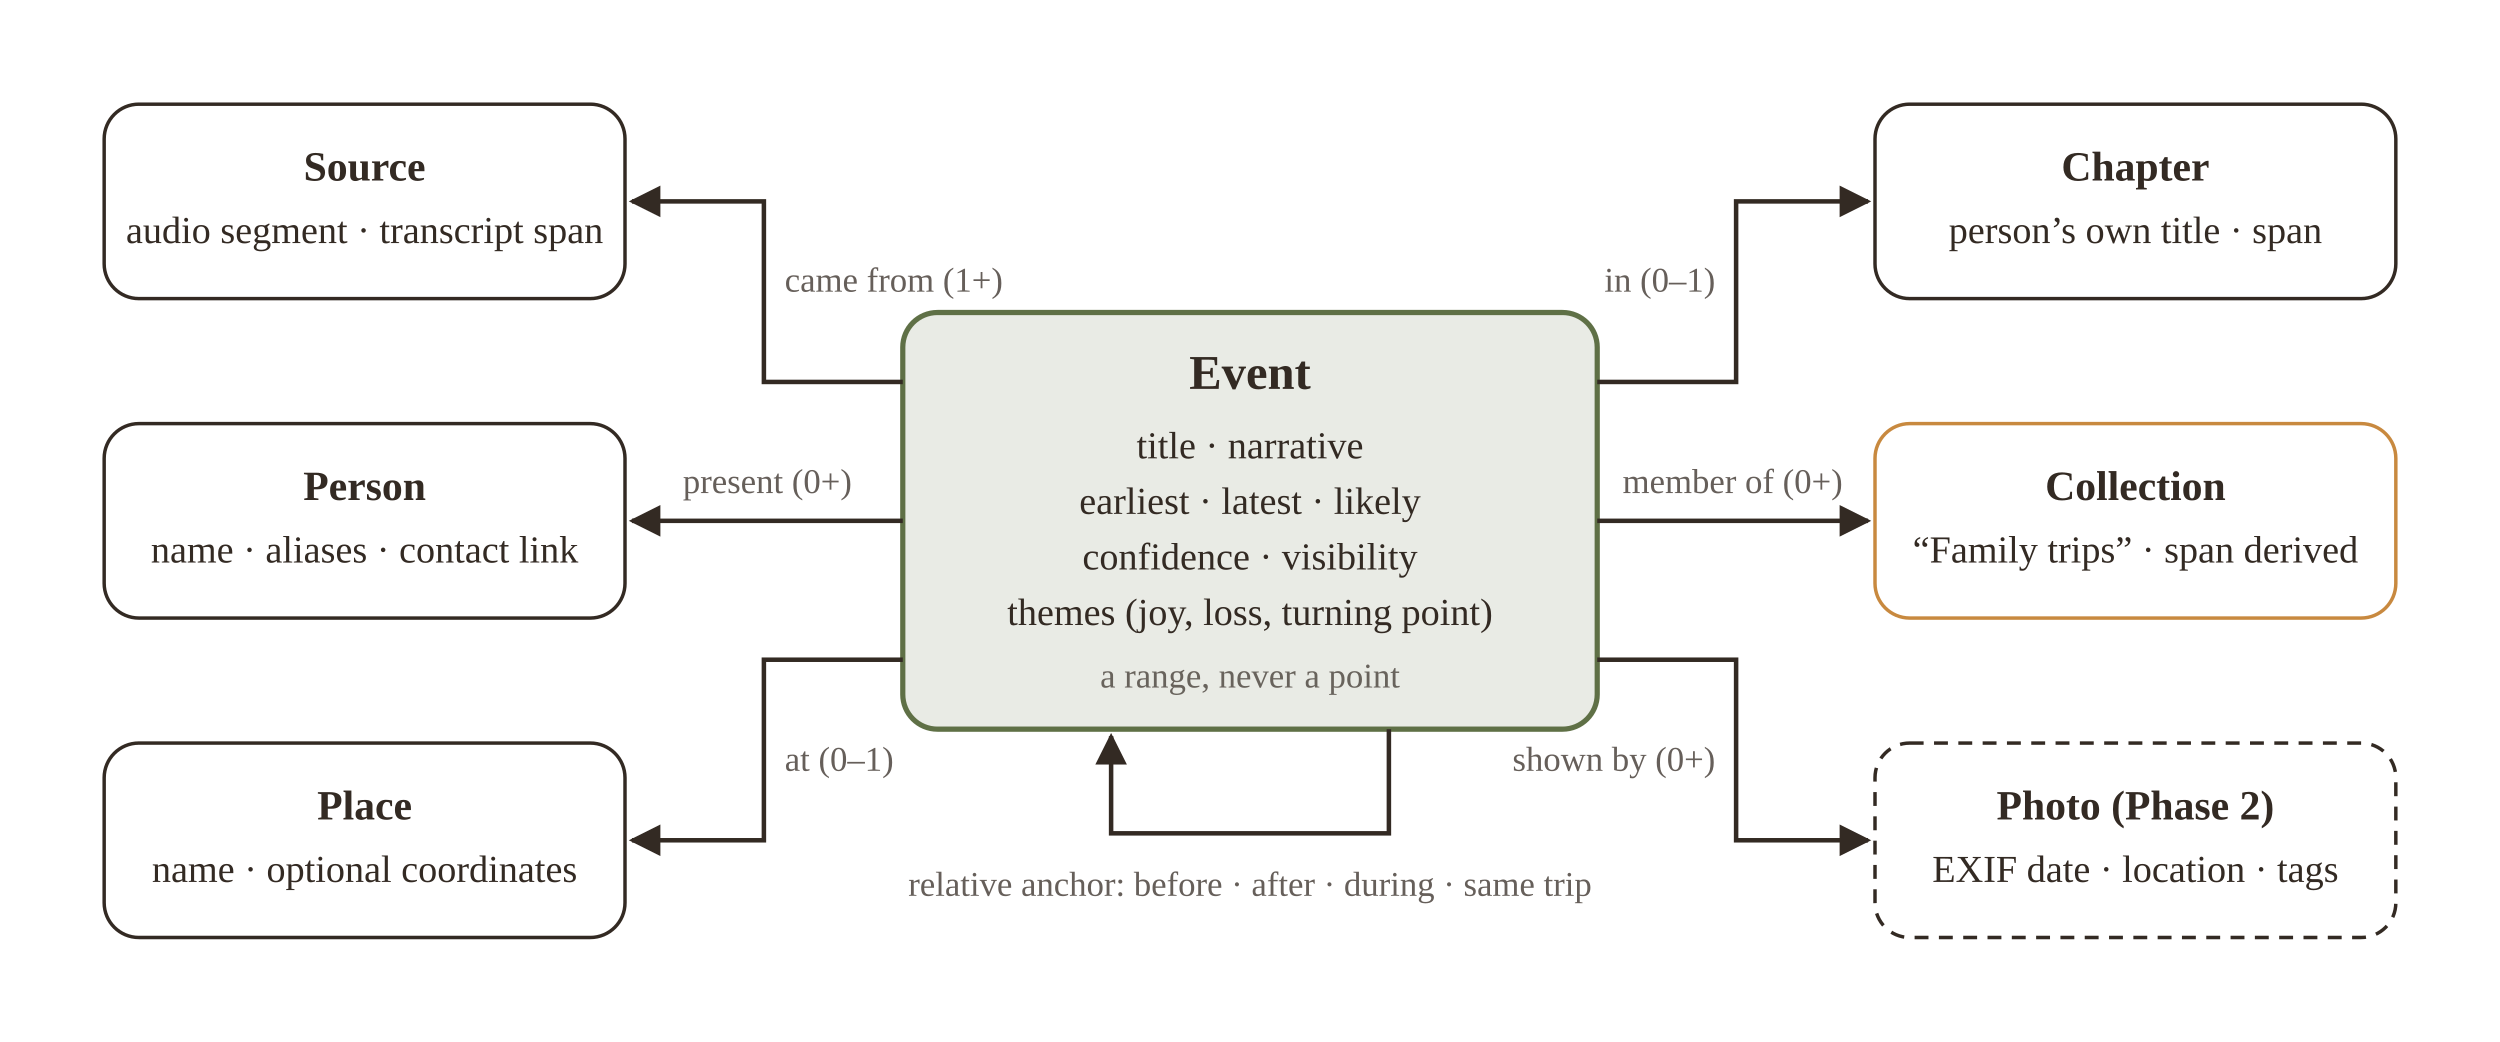
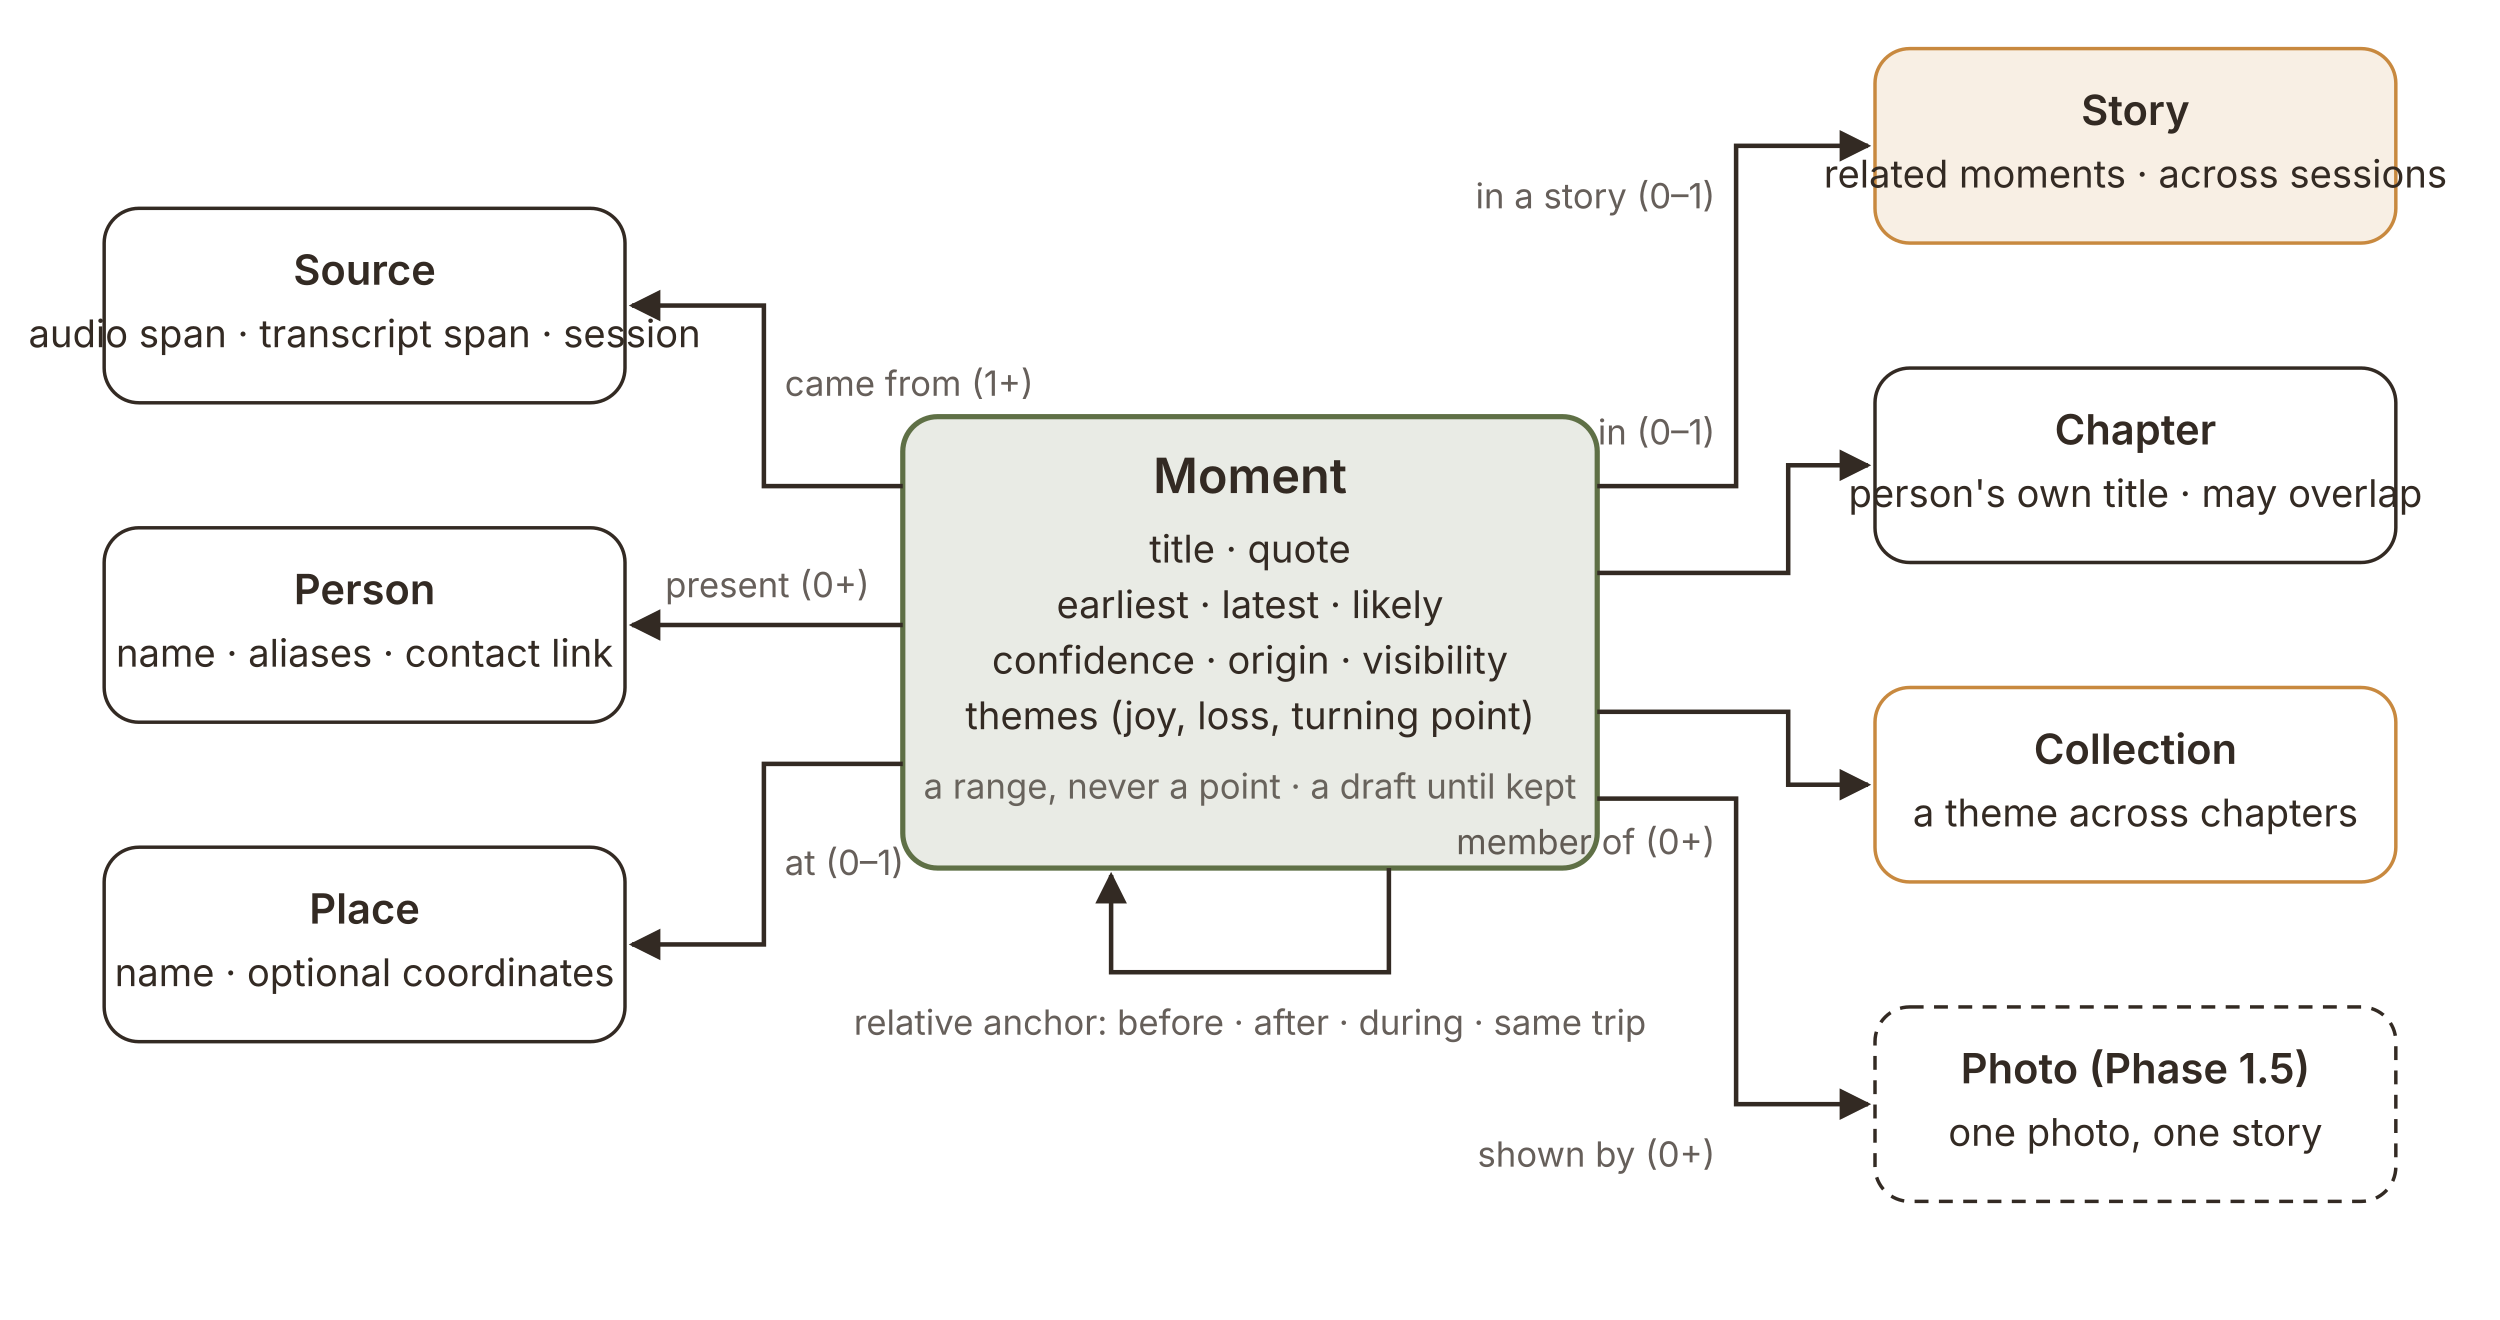
- <svg xmlns="http://www.w3.org/2000/svg" viewBox="0 0 720 300" role="img" aria-label="Data model on a grid: Event at the center with fields title, narrative, earliest, latest, likely, confidence; orthogonal links to Source, Person and Place on the left and Chapter, Collection and Photo on the right; a loop below Event for relative anchors (before, after, during).">
+ <svg xmlns="http://www.w3.org/2000/svg" viewBox="0 0 720 380" role="img" aria-label="Data model on a grid: Moment at the center with fields title, quote, earliest, latest, likely, confidence; orthogonal links to Source, Person and Place on the left and Story, Chapter, Collection and Photo on the right; a loop below Moment for relative anchors (before, after, during).">
  <defs>
    <marker id="arrowD" viewBox="0 0 10 10" refX="9" refY="5" markerWidth="7" markerHeight="7" orient="auto">
      <path d="M0 0L10 5L0 10z" fill="#332A23" />
    </marker>
  </defs>
-   <g font-size="12" fill="#332A23">
-     <rect x="260" y="90" width="200" height="120" rx="10" fill="#5F7046" fill-opacity=".14" stroke="#5F7046" stroke-width="1.5" />
-     <text x="360" y="112" text-anchor="middle" font-weight="600" font-size="14">Event</text>
-     <text x="360" y="132" text-anchor="middle" font-size="11">title · narrative</text>
-     <text x="360" y="148" text-anchor="middle" font-size="11">earliest · latest · likely</text>
-     <text x="360" y="164" text-anchor="middle" font-size="11">confidence · visibility</text>
-     <text x="360" y="180" text-anchor="middle" font-size="11">themes (joy, loss, turning point)</text>
-     <text x="360" y="198" text-anchor="middle" font-size="10" fill-opacity=".7">a range, never a point</text>
-     <rect x="30" y="30" width="150" height="56" rx="10" fill="none" stroke="#332A23" />
-     <text x="105" y="52" text-anchor="middle" font-weight="600">Source</text>
-     <text x="105" y="70" text-anchor="middle" font-size="11">audio segment · transcript span</text>
-     <rect x="30" y="122" width="150" height="56" rx="10" fill="none" stroke="#332A23" />
-     <text x="105" y="144" text-anchor="middle" font-weight="600">Person</text>
-     <text x="105" y="162" text-anchor="middle" font-size="11">name · aliases · contact link</text>
-     <rect x="30" y="214" width="150" height="56" rx="10" fill="none" stroke="#332A23" />
-     <text x="105" y="236" text-anchor="middle" font-weight="600">Place</text>
-     <text x="105" y="254" text-anchor="middle" font-size="11">name · optional coordinates</text>
-     <rect x="540" y="30" width="150" height="56" rx="10" fill="none" stroke="#332A23" />
-     <text x="615" y="52" text-anchor="middle" font-weight="600">Chapter</text>
-     <text x="615" y="70" text-anchor="middle" font-size="11">person’s own title · span</text>
-     <rect x="540" y="122" width="150" height="56" rx="10" fill="none" stroke="#C8893F" />
-     <text x="615" y="144" text-anchor="middle" font-weight="600">Collection</text>
-     <text x="615" y="162" text-anchor="middle" font-size="11">“Family trips” · span derived</text>
-     <rect x="540" y="214" width="150" height="56" rx="10" fill="none" stroke="#332A23" stroke-dasharray="4 3" />
-     <text x="615" y="236" text-anchor="middle" font-weight="600">Photo (Phase 2)</text>
-     <text x="615" y="254" text-anchor="middle" font-size="11">EXIF date · location · tags</text>
+   <g font-size="12" fill="#332A23" font-family="Inter, system-ui, sans-serif">
+     <rect x="260" y="120" width="200" height="130" rx="10" fill="#5F7046" fill-opacity=".14" stroke="#5F7046" stroke-width="1.5" />
+     <text x="360" y="142" text-anchor="middle" font-weight="600" font-size="14">Moment</text>
+     <text x="360" y="162" text-anchor="middle" font-size="11">title · quote</text>
+     <text x="360" y="178" text-anchor="middle" font-size="11">earliest · latest · likely</text>
+     <text x="360" y="194" text-anchor="middle" font-size="11">confidence · origin · visibility</text>
+     <text x="360" y="210" text-anchor="middle" font-size="11">themes (joy, loss, turning point)</text>
+     <text x="360" y="230" text-anchor="middle" font-size="10" fill-opacity=".7">a range, never a point · a draft until kept</text>
+     <rect x="30" y="60" width="150" height="56" rx="10" fill="none" stroke="#332A23" />
+     <text x="105" y="82" text-anchor="middle" font-weight="600">Source</text>
+     <text x="105" y="100" text-anchor="middle" font-size="11">audio span · transcript span · session</text>
+     <rect x="30" y="152" width="150" height="56" rx="10" fill="none" stroke="#332A23" />
+     <text x="105" y="174" text-anchor="middle" font-weight="600">Person</text>
+     <text x="105" y="192" text-anchor="middle" font-size="11">name · aliases · contact link</text>
+     <rect x="30" y="244" width="150" height="56" rx="10" fill="none" stroke="#332A23" />
+     <text x="105" y="266" text-anchor="middle" font-weight="600">Place</text>
+     <text x="105" y="284" text-anchor="middle" font-size="11">name · optional coordinates</text>
+     <rect x="540" y="14" width="150" height="56" rx="10" fill="#C8893F" fill-opacity=".14" stroke="#C8893F" />
+     <text x="615" y="36" text-anchor="middle" font-weight="600">Story</text>
+     <text x="615" y="54" text-anchor="middle" font-size="11">related moments · across sessions</text>
+     <rect x="540" y="106" width="150" height="56" rx="10" fill="none" stroke="#332A23" />
+     <text x="615" y="128" text-anchor="middle" font-weight="600">Chapter</text>
+     <text x="615" y="146" text-anchor="middle" font-size="11">person's own title · may overlap</text>
+     <rect x="540" y="198" width="150" height="56" rx="10" fill="none" stroke="#C8893F" />
+     <text x="615" y="220" text-anchor="middle" font-weight="600">Collection</text>
+     <text x="615" y="238" text-anchor="middle" font-size="11">a theme across chapters</text>
+     <rect x="540" y="290" width="150" height="56" rx="10" fill="none" stroke="#332A23" stroke-dasharray="4 3" />
+     <text x="615" y="312" text-anchor="middle" font-weight="600">Photo (Phase 1.5)</text>
+     <text x="615" y="330" text-anchor="middle" font-size="11">one photo, one story</text>
  </g>
  <g stroke="#332A23" stroke-width="1.3" fill="none" marker-end="url(#arrowD)">
-     <path d="M260 110 H220 V58 H182" />
-     <line x1="260" y1="150" x2="182" y2="150" />
-     <path d="M260 190 H220 V242 H182" />
-     <path d="M460 110 H500 V58 H538" />
-     <line x1="460" y1="150" x2="538" y2="150" />
-     <path d="M460 190 H500 V242 H538" />
-     <path d="M400 210 V240 H320 V212" />
+     <path d="M260 140 H220 V88 H182" />
+     <line x1="260" y1="180" x2="182" y2="180" />
+     <path d="M260 220 H220 V272 H182" />
+     <path d="M460 140 H500 V42 H538" />
+     <path d="M460 165 H515 V134 H538" />
+     <path d="M460 205 H515 V226 H538" />
+     <path d="M460 230 H500 V318 H538" />
+     <path d="M400 250 V280 H320 V252" />
  </g>
-   <g font-size="10" fill="#332A23" fill-opacity=".75">
-     <text x="226" y="84" text-anchor="start">came from (1+)</text>
-     <text x="221" y="142" text-anchor="middle">present (0+)</text>
-     <text x="226" y="222" text-anchor="start">at (0–1)</text>
-     <text x="494" y="84" text-anchor="end">in (0–1)</text>
-     <text x="499" y="142" text-anchor="middle">member of (0+)</text>
-     <text x="494" y="222" text-anchor="end">shown by (0+)</text>
-     <text x="360" y="258" text-anchor="middle">relative anchor: before · after · during · same trip</text>
+   <g font-size="10" fill="#332A23" fill-opacity=".75" font-family="Inter, system-ui, sans-serif">
+     <text x="226" y="114" text-anchor="start">came from (1+)</text>
+     <text x="221" y="172" text-anchor="middle">present (0+)</text>
+     <text x="226" y="252" text-anchor="start">at (0–1)</text>
+     <text x="494" y="60" text-anchor="end">in a story (0–1)</text>
+     <text x="494" y="128" text-anchor="end">in (0–1)</text>
+     <text x="494" y="246" text-anchor="end">member of (0+)</text>
+     <text x="494" y="336" text-anchor="end">shown by (0+)</text>
+     <text x="360" y="298" text-anchor="middle">relative anchor: before · after · during · same trip</text>
  </g>
</svg>
